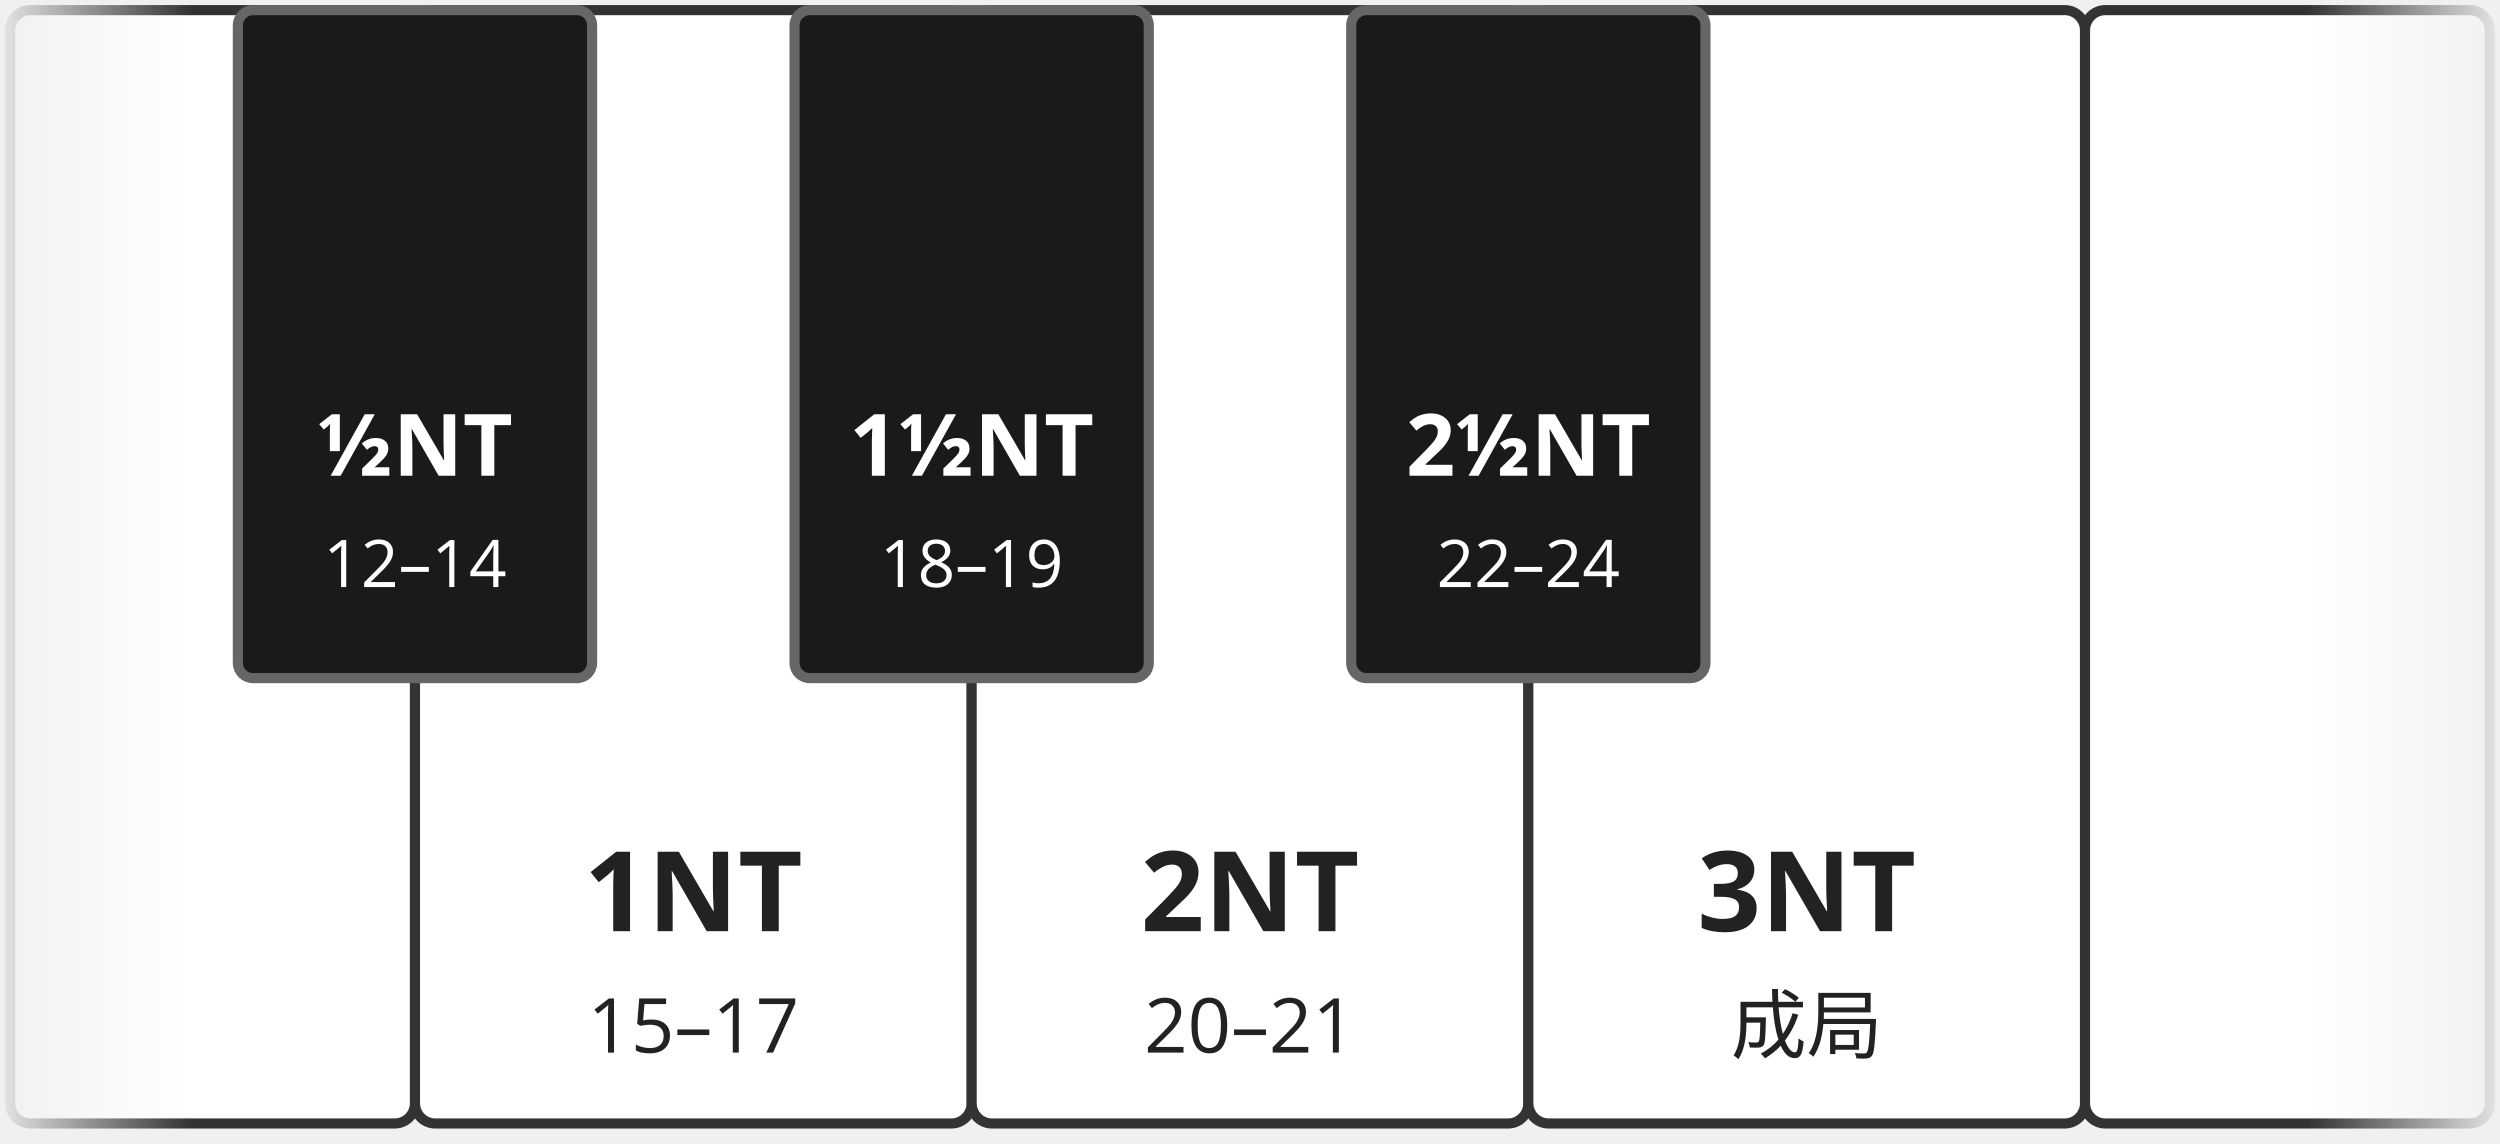
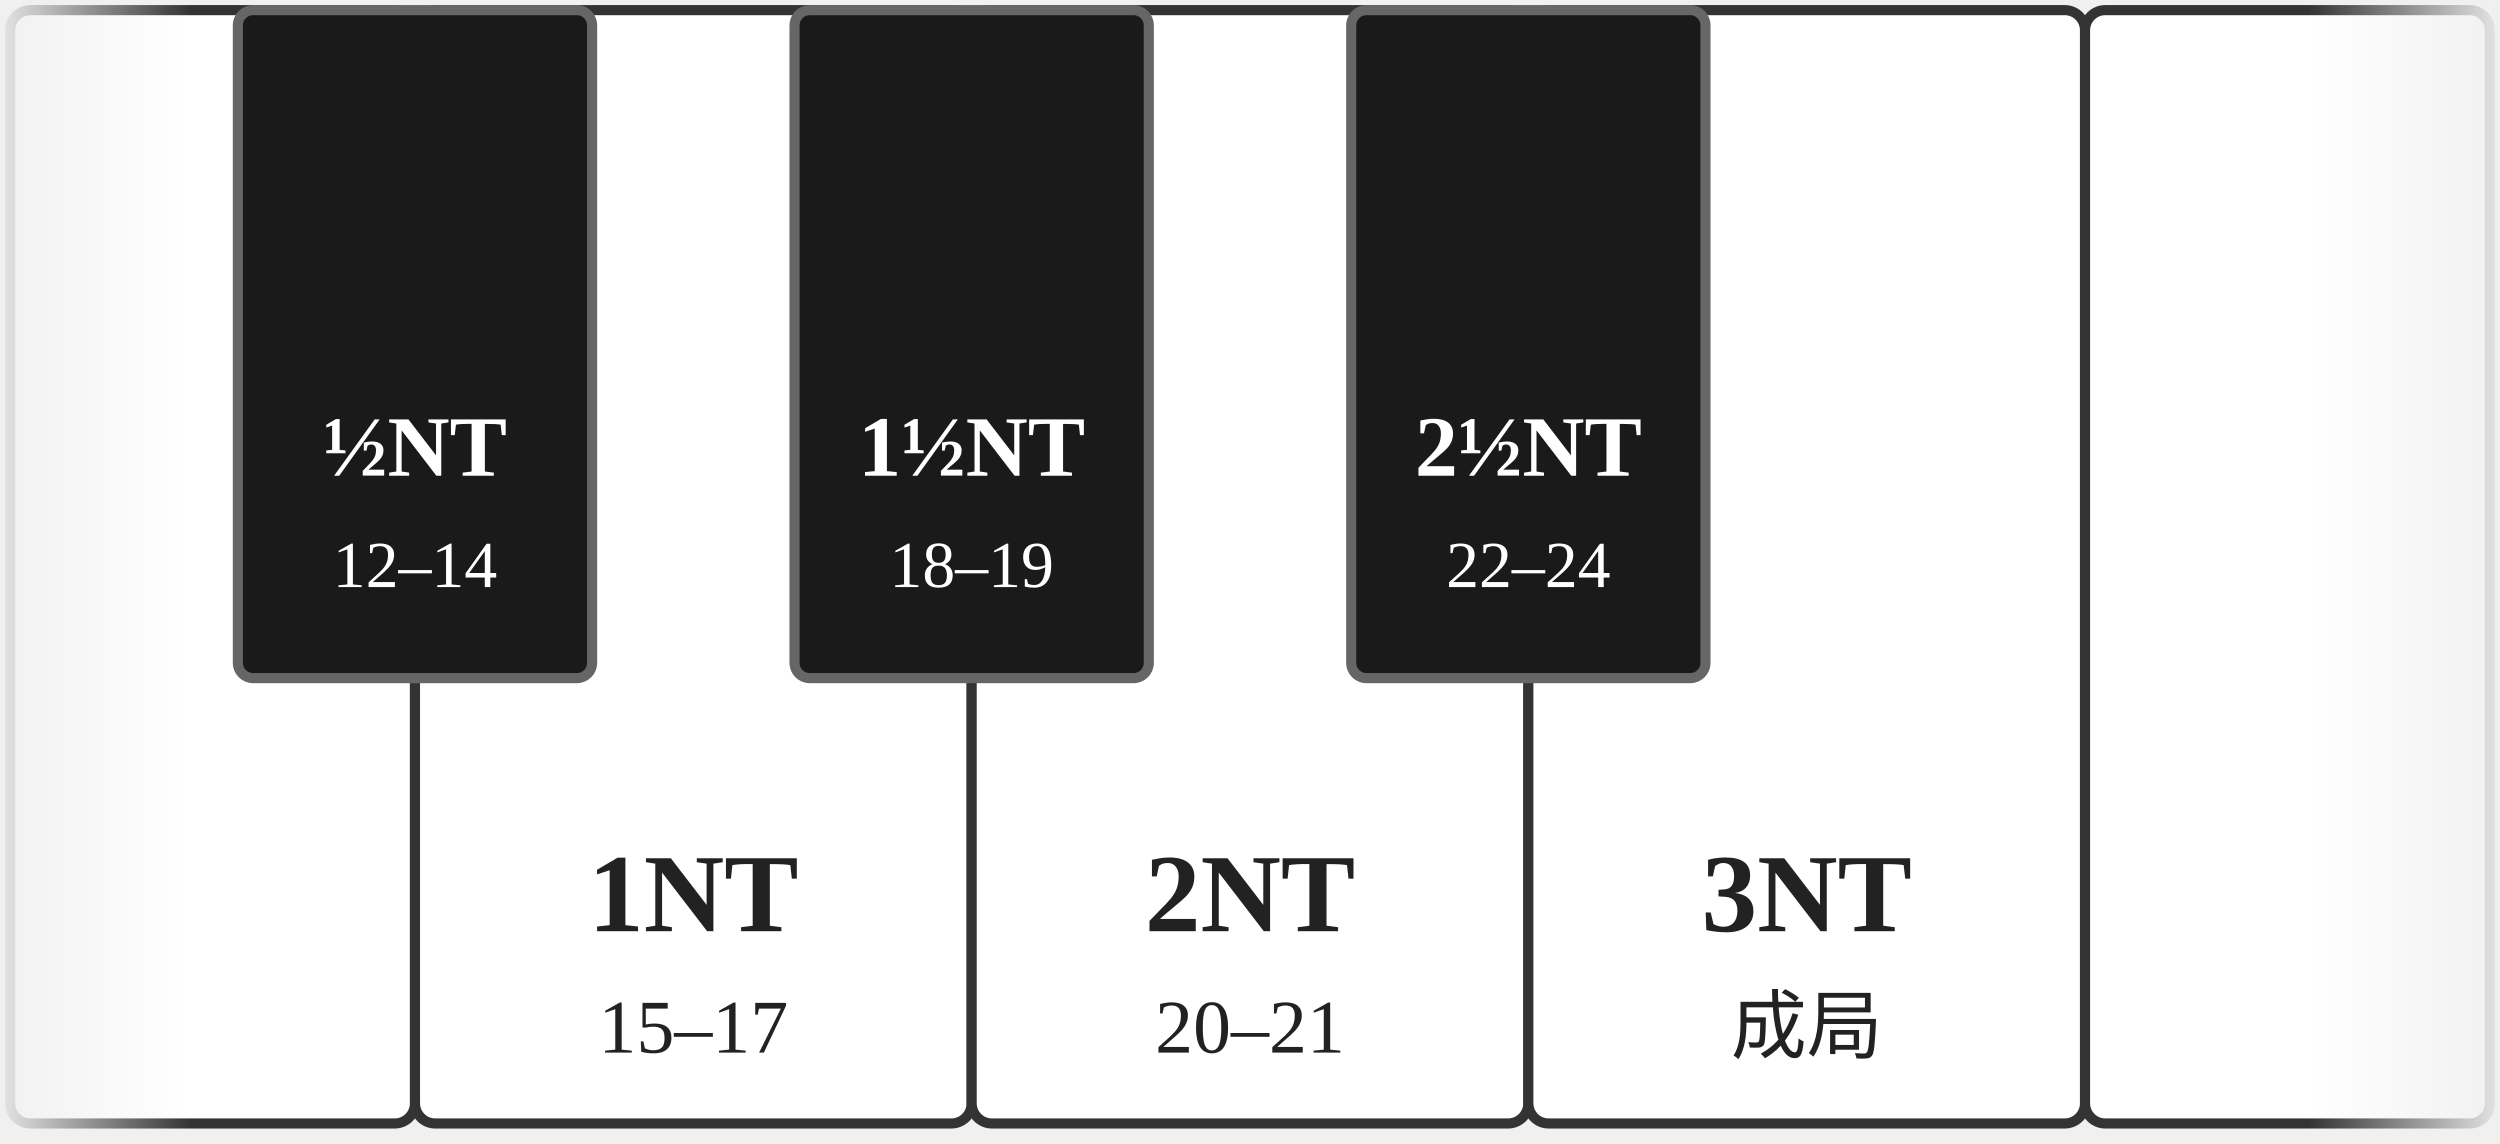
- <svg xmlns="http://www.w3.org/2000/svg" viewBox="-2 -2 494 226" width="494" height="226" font-family="'Open Sans', 'Noto Sans CJK TC', sans-serif" text-anchor="middle">
+ <svg xmlns="http://www.w3.org/2000/svg" viewBox="-2 -2 494 226" width="494" height="226" role="img" aria-label="鋼琴鍵盤的一段。白鍵是 1NT（15–17 點）、2NT（20–21 點）、3NT（成局），黑鍵是 ½NT（12–14 點）、1½NT（18–19 點）、2½NT（22–24 點）" text-anchor="middle">
  <defs>
    <linearGradient id="fade">
      <stop offset="0" stop-color="#fff" stop-opacity="0" />
      <stop offset="0.08" stop-color="#fff" />
      <stop offset="0.92" stop-color="#fff" />
      <stop offset="1" stop-color="#fff" stop-opacity="0" />
    </linearGradient>
    <mask id="ends" maskUnits="userSpaceOnUse" x="-2" y="-2" width="494" height="226">
      <rect x="-2" y="-2" width="494" height="226" fill="url(#fade)" />
    </mask>
  </defs>
  <g mask="url(#ends)" stroke-width="2">
    <g fill="#fff" stroke="#333">
      <rect x="0" y="0" width="80" height="220" rx="4" />
      <rect x="80" y="0" width="110" height="220" rx="4" />
      <rect x="190" y="0" width="110" height="220" rx="4" />
      <rect x="300" y="0" width="110" height="220" rx="4" />
      <rect x="410" y="0" width="80" height="220" rx="4" />
    </g>
    <g fill="#1a1a1a" stroke="#666">
      <rect x="45" y="0" width="70" height="132" rx="3" />
      <rect x="155" y="0" width="70" height="132" rx="3" />
      <rect x="265" y="0" width="70" height="132" rx="3" />
    </g>
  </g>
  <g fill="#222">
    <text x="135" y="182" font-size="22" font-weight="bold">1NT</text>
    <text x="135" y="206" font-size="15">15–17</text>
    <text x="245" y="182" font-size="22" font-weight="bold">2NT</text>
    <text x="245" y="206" font-size="15">20–21</text>
    <text x="355" y="182" font-size="22" font-weight="bold">3NT</text>
    <text x="355" y="206" font-size="15">成局</text>
  </g>
  <g fill="#fff">
    <text x="80" y="92" font-size="17" font-weight="bold">½NT</text>
    <text x="80" y="114" font-size="13">12–14</text>
    <text x="190" y="92" font-size="17" font-weight="bold">1½NT</text>
    <text x="190" y="114" font-size="13">18–19</text>
    <text x="300" y="92" font-size="17" font-weight="bold">2½NT</text>
    <text x="300" y="114" font-size="13">22–24</text>
  </g>
</svg>
